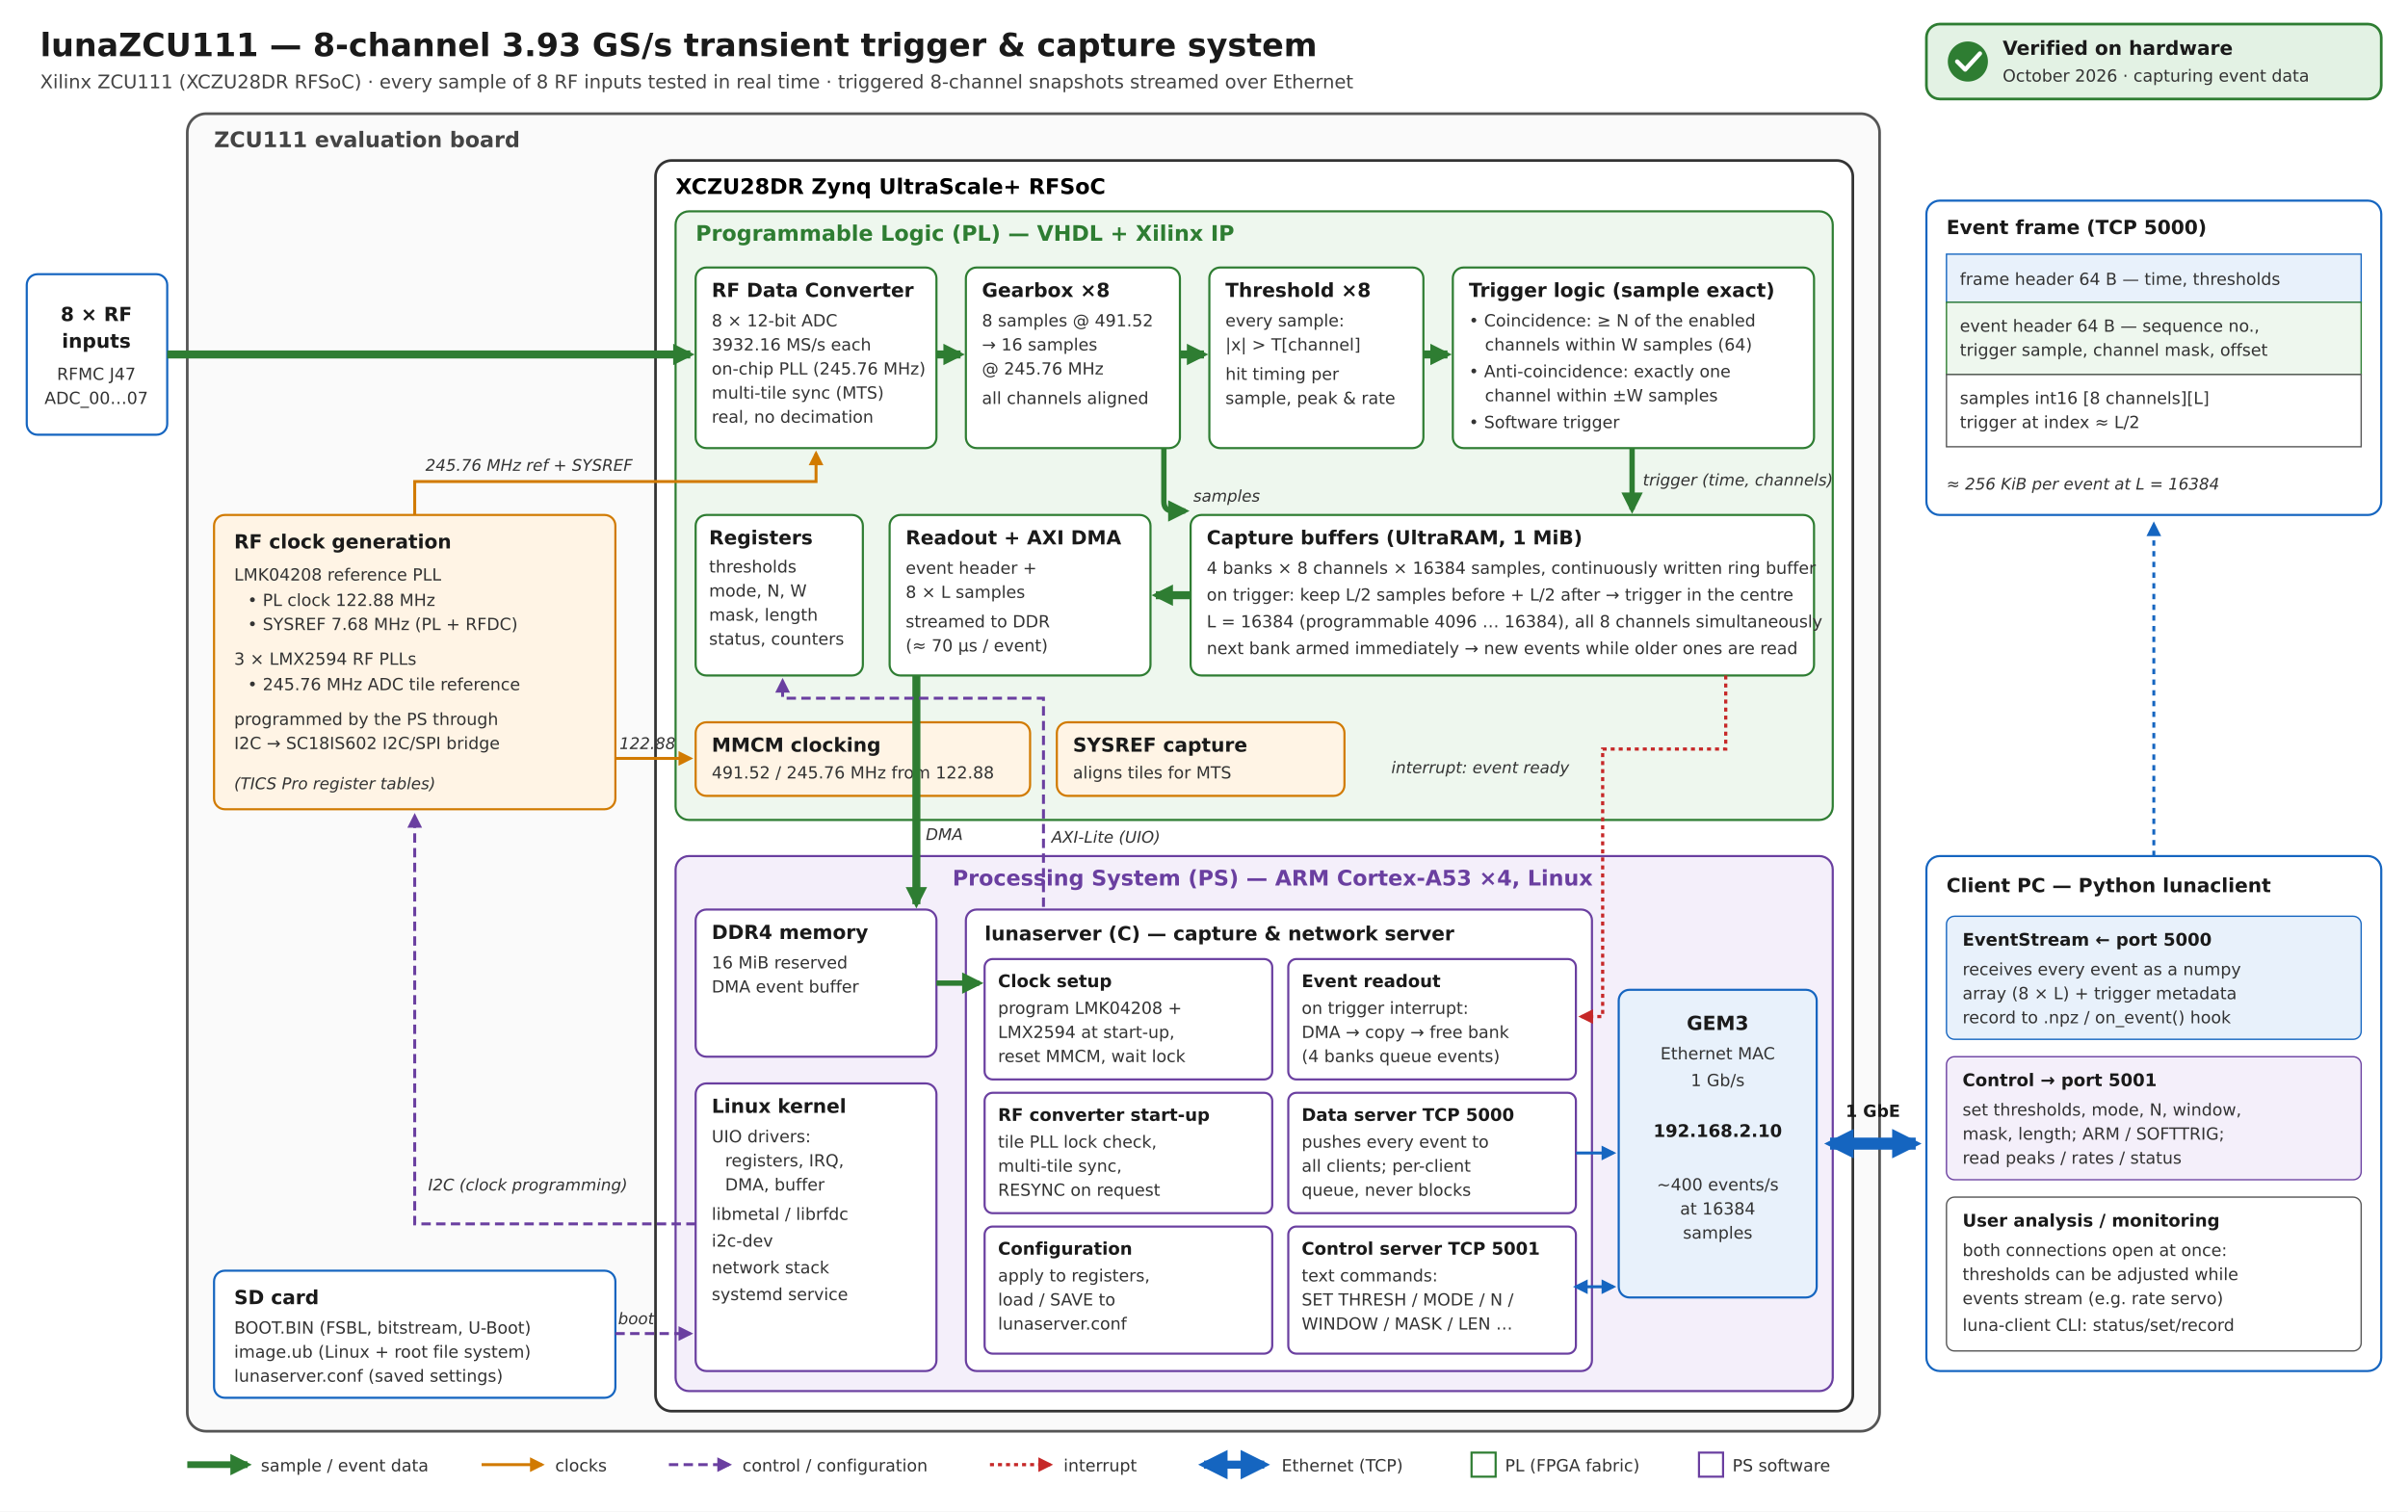
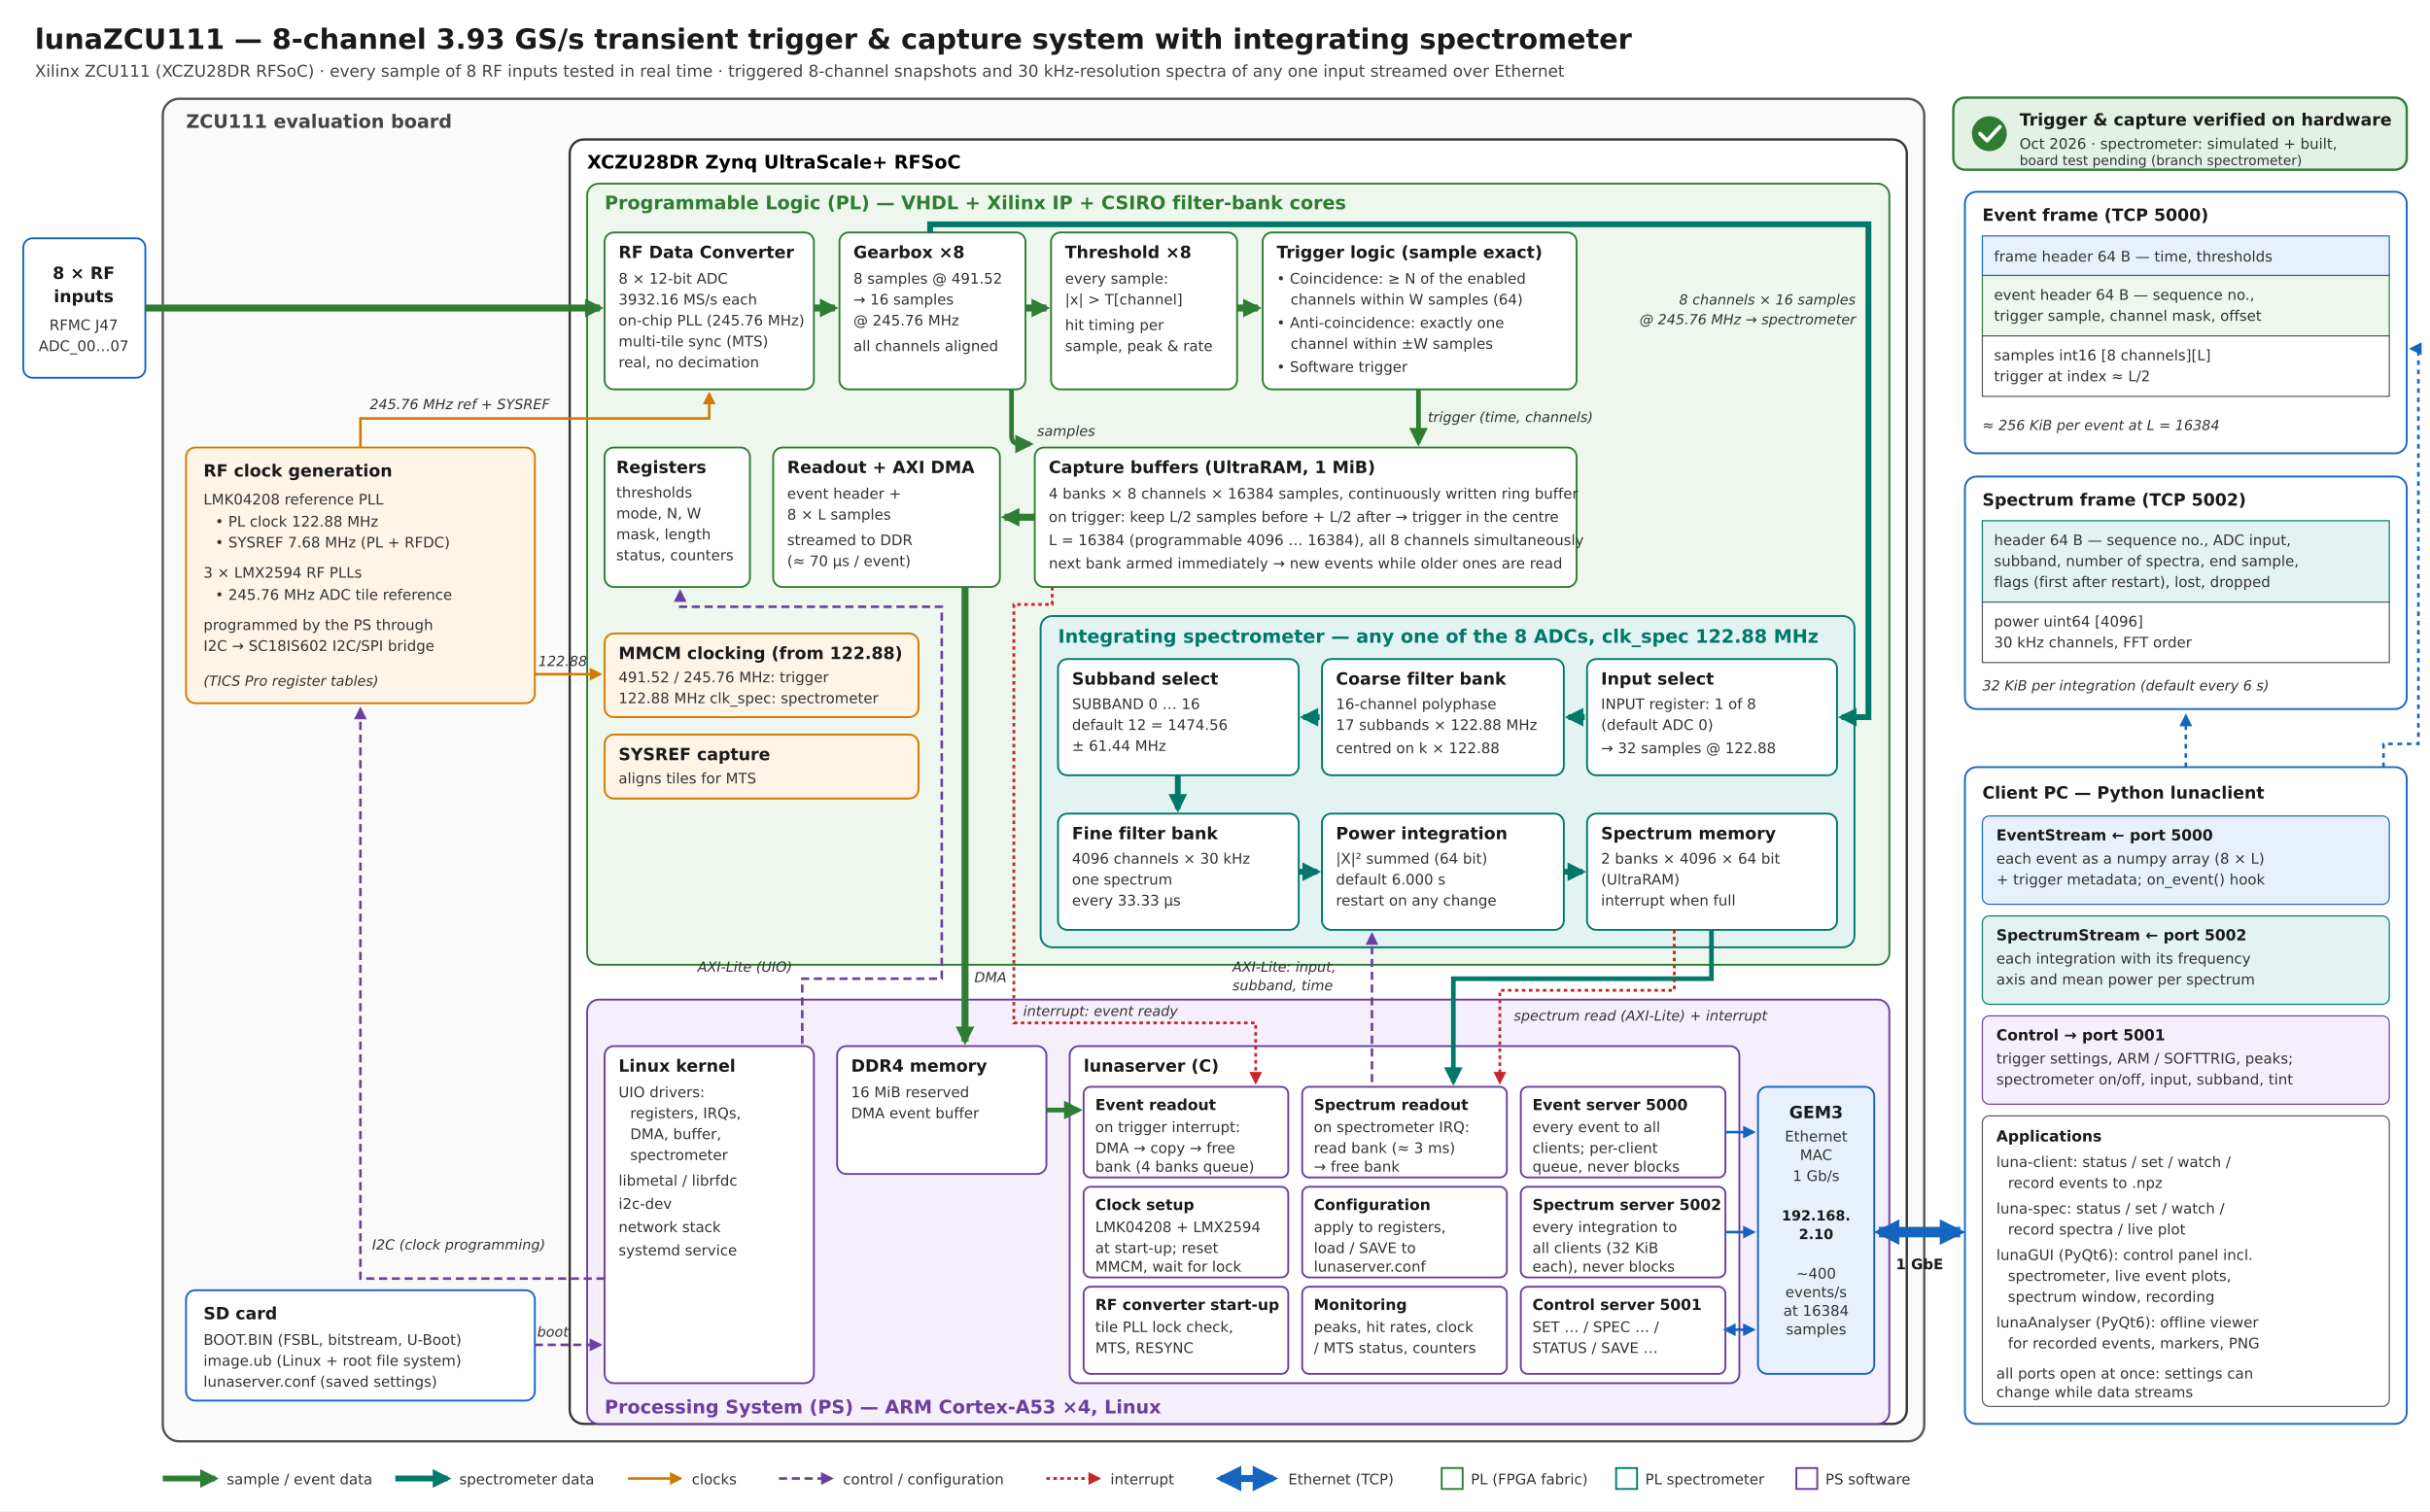
- <svg xmlns="http://www.w3.org/2000/svg" width="1800" height="1130" viewBox="0 0 1800 1130" font-family="DejaVu Sans, Arial, Helvetica, sans-serif" font-size="13">
+ <svg xmlns="http://www.w3.org/2000/svg" width="2090" height="1300" viewBox="0 0 2090 1300" font-family="DejaVu Sans, Arial, Helvetica, sans-serif" font-size="13">
  <defs>
    <marker id="ag" viewBox="0 0 10 10" refX="8" refY="5" markerUnits="userSpaceOnUse" markerWidth="16" markerHeight="16" orient="auto-start-reverse">
      <path d="M0,0 L10,5 L0,10 z" fill="#2e7d32" />
+     </marker>
+     <marker id="at" viewBox="0 0 10 10" refX="8" refY="5" markerUnits="userSpaceOnUse" markerWidth="16" markerHeight="16" orient="auto-start-reverse">
+       <path d="M0,0 L10,5 L0,10 z" fill="#00796b" />
    </marker>
    <marker id="ao" viewBox="0 0 10 10" refX="8" refY="5" markerUnits="userSpaceOnUse" markerWidth="11" markerHeight="11" orient="auto-start-reverse">
      <path d="M0,0 L10,5 L0,10 z" fill="#d17a00" />
    </marker>
    <marker id="ap" viewBox="0 0 10 10" refX="8" refY="5" markerUnits="userSpaceOnUse" markerWidth="11" markerHeight="11" orient="auto-start-reverse">
      <path d="M0,0 L10,5 L0,10 z" fill="#6a3fa0" />
    </marker>
    <marker id="ar" viewBox="0 0 10 10" refX="8" refY="5" markerUnits="userSpaceOnUse" markerWidth="11" markerHeight="11" orient="auto-start-reverse">
      <path d="M0,0 L10,5 L0,10 z" fill="#c62828" />
    </marker>
    <marker id="ab" viewBox="0 0 10 10" refX="8" refY="5" markerUnits="userSpaceOnUse" markerWidth="22" markerHeight="22" orient="auto-start-reverse">
      <path d="M0,0 L10,5 L0,10 z" fill="#1565c0" />
    </marker>
    <marker id="abs" viewBox="0 0 10 10" refX="8" refY="5" markerUnits="userSpaceOnUse" markerWidth="11" markerHeight="11" orient="auto-start-reverse">
      <path d="M0,0 L10,5 L0,10 z" fill="#1565c0" />
    </marker>
    <style>
      .title{font-size:24px;font-weight:bold;fill:#1a1a1a}
      .sub{font-size:14px;fill:#444}
      .reg{font-size:16px;font-weight:bold}
      .bt{font-size:14.5px;font-weight:bold;fill:#1a1a1a}
      .tx{font-size:12.5px;fill:#333}
      .lbl{font-size:12px;fill:#333;font-style:italic}
      .board{fill:#fafafa;stroke:#555;stroke-width:2}
      .soc{fill:#ffffff;stroke:#333;stroke-width:2}
      .plr{fill:#eef7ee;stroke:#2e7d32;stroke-width:1.6}
      .psr{fill:#f4effa;stroke:#6a3fa0;stroke-width:1.6}
+       .spr{fill:#e3f3f1;stroke:#00796b;stroke-width:1.6}
      .pl{fill:#ffffff;stroke:#2e7d32;stroke-width:1.6}
+       .sp{fill:#ffffff;stroke:#00796b;stroke-width:1.6}
      .ps{fill:#ffffff;stroke:#6a3fa0;stroke-width:1.6}
      .ck{fill:#fff4e5;stroke:#d17a00;stroke-width:1.6}
      .net{fill:#e8f1fb;stroke:#1565c0;stroke-width:1.6}
      .ext{fill:#ffffff;stroke:#1565c0;stroke-width:1.6}
      .data{stroke:#2e7d32;stroke-width:6;fill:none;marker-end:url(#ag)}
+       .sdat{stroke:#00796b;stroke-width:5;fill:none;marker-end:url(#at)}
      .clk{stroke:#d17a00;stroke-width:2.2;fill:none;marker-end:url(#ao)}
      .ctl{stroke:#6a3fa0;stroke-width:2.2;fill:none;stroke-dasharray:7 4;marker-end:url(#ap)}
      .irq{stroke:#c62828;stroke-width:2.4;fill:none;stroke-dasharray:3 3;marker-end:url(#ar)}
      .eth{stroke:#1565c0;stroke-width:9;fill:none;marker-end:url(#ab);marker-start:url(#ab)}
    </style>
  </defs>
-   <rect x="0" y="0" width="1800" height="1130" fill="#ffffff" />
-   <text x="30" y="42" class="title">lunaZCU111 — 8-channel 3.93 GS/s transient trigger &amp; capture system</text>
-   <text x="30" y="66" class="sub">Xilinx ZCU111 (XCZU28DR RFSoC) · every sample of 8 RF inputs tested in real time · triggered 8-channel snapshots streamed over Ethernet</text>
-   <rect x="1440" y="18" width="340" height="56" rx="10" fill="#e3f2e4" stroke="#2e7d32" stroke-width="2" />
-   <circle cx="1471" cy="46" r="15" fill="#2e7d32" />
-   <path d="M1463,46 L1469,52 L1480,40" fill="none" stroke="#ffffff" stroke-width="3.2" stroke-linecap="round" stroke-linejoin="round" />
-   <text x="1497" y="41" class="bt" fill="#1b5e20">Verified on hardware</text>
-   <text x="1497" y="61" class="tx">October 2026 · capturing event data</text>
+   <rect x="0" y="0" width="2090" height="1300" fill="#ffffff" />
+   <text x="30" y="42" class="title">lunaZCU111 — 8-channel 3.93 GS/s transient trigger &amp; capture system with integrating spectrometer</text>
+   <text x="30" y="66" class="sub">Xilinx ZCU111 (XCZU28DR RFSoC) · every sample of 8 RF inputs tested in real time · triggered 8-channel snapshots and 30 kHz-resolution spectra of any one input streamed over Ethernet</text>
+   <rect x="1680" y="84" width="390" height="62" rx="10" fill="#e3f2e4" stroke="#2e7d32" stroke-width="2" />
+   <circle cx="1711" cy="115" r="15" fill="#2e7d32" />
+   <path d="M1703,115 L1709,121 L1720,109" fill="none" stroke="#ffffff" stroke-width="3.2" stroke-linecap="round" stroke-linejoin="round" />
+   <text x="1737" y="108" class="bt" fill="#1b5e20">Trigger &amp; capture verified on hardware</text>
+   <text x="1737" y="128" class="tx">Oct 2026 · spectrometer: simulated + built,</text>
+   <text x="1737" y="142" class="tx" style="font-size:11.5px">board test pending (branch spectrometer)</text>
  <rect x="20" y="205" width="105" height="120" rx="8" class="ext" />
  <text x="72" y="240" class="bt" text-anchor="middle">8 × RF</text>
  <text x="72" y="260" class="bt" text-anchor="middle">inputs</text>
  <text x="72" y="284" class="tx" text-anchor="middle">RFMC J47</text>
  <text x="72" y="302" class="tx" text-anchor="middle">ADC_00…07</text>
-   <rect x="140" y="85" width="1265" height="985" rx="14" class="board" />
+   <rect x="140" y="85" width="1515" height="1155" rx="14" class="board" />
  <text x="160" y="110" class="reg" fill="#444">ZCU111 evaluation board</text>
  <rect x="160" y="385" width="300" height="220" rx="8" class="ck" />
  <text x="175" y="410" class="bt">RF clock generation</text>
  <text x="175" y="434" class="tx">LMK04208 reference PLL</text>
  <text x="185" y="453" class="tx">• PL clock 122.88 MHz</text>
  <text x="185" y="471" class="tx">• SYSREF 7.68 MHz (PL + RFDC)</text>
  <text x="175" y="497" class="tx">3 × LMX2594 RF PLLs</text>
  <text x="185" y="516" class="tx">• 245.76 MHz ADC tile reference</text>
  <text x="175" y="542" class="tx">programmed by the PS through</text>
  <text x="175" y="560" class="tx">I2C → SC18IS602 I2C/SPI bridge</text>
  <text x="175" y="590" class="lbl">(TICS Pro register tables)</text>
-   <rect x="160" y="950" width="300" height="95" rx="8" class="ext" />
-   <text x="175" y="975" class="bt">SD card</text>
-   <text x="175" y="997" class="tx">BOOT.BIN (FSBL, bitstream, U-Boot)</text>
-   <text x="175" y="1015" class="tx">image.ub (Linux + root file system)</text>
-   <text x="175" y="1033" class="tx">lunaserver.conf (saved settings)</text>
-   <rect x="490" y="120" width="895" height="935" rx="12" class="soc" />
+   <rect x="160" y="1110" width="300" height="95" rx="8" class="ext" />
+   <text x="175" y="1135" class="bt">SD card</text>
+   <text x="175" y="1157" class="tx">BOOT.BIN (FSBL, bitstream, U-Boot)</text>
+   <text x="175" y="1175" class="tx">image.ub (Linux + root file system)</text>
+   <text x="175" y="1193" class="tx">lunaserver.conf (saved settings)</text>
+   <rect x="490" y="120" width="1150" height="1105" rx="12" class="soc" />
  <text x="505" y="145" class="reg">XCZU28DR Zynq UltraScale+ RFSoC</text>
-   <rect x="505" y="158" width="865" height="455" rx="10" class="plr" />
-   <text x="520" y="180" class="reg" fill="#2e7d32">Programmable Logic (PL) — VHDL + Xilinx IP</text>
+   <rect x="505" y="158" width="1120" height="672" rx="10" class="plr" />
+   <text x="520" y="180" class="reg" fill="#2e7d32">Programmable Logic (PL) — VHDL + Xilinx IP + CSIRO filter-bank cores</text>
  <rect x="520" y="200" width="180" height="135" rx="8" class="pl" />
  <text x="532" y="222" class="bt">RF Data Converter</text>
  <text x="532" y="244" class="tx">8 × 12-bit ADC</text>
  <text x="532" y="262" class="tx">3932.16 MS/s each</text>
  <text x="532" y="280" class="tx">on-chip PLL (245.76 MHz)</text>
  <text x="532" y="298" class="tx">multi-tile sync (MTS)</text>
  <text x="532" y="316" class="tx">real, no decimation</text>
  <rect x="722" y="200" width="160" height="135" rx="8" class="pl" />
  <text x="734" y="222" class="bt">Gearbox ×8</text>
  <text x="734" y="244" class="tx">8 samples @ 491.52</text>
  <text x="734" y="262" class="tx">→ 16 samples</text>
  <text x="734" y="280" class="tx">@ 245.76 MHz</text>
  <text x="734" y="302" class="tx">all channels aligned</text>
  <rect x="904" y="200" width="160" height="135" rx="8" class="pl" />
  <text x="916" y="222" class="bt">Threshold ×8</text>
  <text x="916" y="244" class="tx">every sample:</text>
  <text x="916" y="262" class="tx">|x| &gt; T[channel]</text>
  <text x="916" y="284" class="tx">hit timing per</text>
  <text x="916" y="302" class="tx">sample, peak &amp; rate</text>
  <rect x="1086" y="200" width="270" height="135" rx="8" class="pl" />
  <text x="1098" y="222" class="bt">Trigger logic (sample exact)</text>
  <text x="1098" y="244" class="tx">• Coincidence: ≥ N of the enabled</text>
  <text x="1110" y="262" class="tx">channels within W samples (64)</text>
  <text x="1098" y="282" class="tx">• Anti-coincidence: exactly one</text>
  <text x="1110" y="300" class="tx">channel within ±W samples</text>
  <text x="1098" y="320" class="tx">• Software trigger</text>
  <rect x="520" y="385" width="125" height="120" rx="8" class="pl" />
  <text x="530" y="407" class="bt">Registers</text>
  <text x="530" y="428" class="tx">thresholds</text>
  <text x="530" y="446" class="tx">mode, N, W</text>
  <text x="530" y="464" class="tx">mask, length</text>
  <text x="530" y="482" class="tx">status, counters</text>
  <rect x="665" y="385" width="195" height="120" rx="8" class="pl" />
  <text x="677" y="407" class="bt">Readout + AXI DMA</text>
  <text x="677" y="429" class="tx">event header +</text>
  <text x="677" y="447" class="tx">8 × L samples</text>
  <text x="677" y="469" class="tx">streamed to DDR</text>
  <text x="677" y="487" class="tx">(≈ 70 µs / event)</text>
  <rect x="890" y="385" width="466" height="120" rx="8" class="pl" />
  <text x="902" y="407" class="bt">Capture buffers (UltraRAM, 1 MiB)</text>
  <text x="902" y="429" class="tx">4 banks × 8 channels × 16384 samples, continuously written ring buffer</text>
  <text x="902" y="449" class="tx">on trigger: keep L/2 samples before + L/2 after → trigger in the centre</text>
  <text x="902" y="469" class="tx">L = 16384 (programmable 4096 … 16384), all 8 channels simultaneously</text>
  <text x="902" y="489" class="tx">next bank armed immediately → new events while older ones are read</text>
-   <rect x="520" y="540" width="250" height="55" rx="8" class="ck" />
-   <text x="532" y="562" class="bt">MMCM clocking</text>
-   <text x="532" y="582" class="tx">491.52 / 245.76 MHz from 122.88</text>
-   <rect x="790" y="540" width="215" height="55" rx="8" class="ck" />
-   <text x="802" y="562" class="bt">SYSREF capture</text>
-   <text x="802" y="582" class="tx">aligns tiles for MTS</text>
-   <rect x="505" y="640" width="865" height="400" rx="10" class="psr" />
-   <text x="712" y="662" class="reg" fill="#6a3fa0">Processing System (PS) — ARM Cortex-A53 ×4, Linux</text>
-   <rect x="520" y="680" width="180" height="110" rx="8" class="ps" />
-   <text x="532" y="702" class="bt">DDR4 memory</text>
-   <text x="532" y="724" class="tx">16 MiB reserved</text>
-   <text x="532" y="742" class="tx">DMA event buffer</text>
-   <rect x="520" y="810" width="180" height="215" rx="8" class="ps" />
-   <text x="532" y="832" class="bt">Linux kernel</text>
-   <text x="532" y="854" class="tx">UIO drivers:</text>
-   <text x="542" y="872" class="tx">registers, IRQ,</text>
-   <text x="542" y="890" class="tx">DMA, buffer</text>
-   <text x="532" y="912" class="tx">libmetal / librfdc</text>
-   <text x="532" y="932" class="tx">i2c-dev</text>
-   <text x="532" y="952" class="tx">network stack</text>
-   <text x="532" y="972" class="tx">systemd service</text>
-   <rect x="722" y="680" width="468" height="345" rx="8" class="ps" />
-   <text x="736" y="703" class="bt">lunaserver (C) — capture &amp; network server</text>
-   <rect x="736" y="717" width="215" height="90" rx="6" class="ps" />
-   <text x="746" y="738" class="bt" style="font-size:13px">Clock setup</text>
-   <text x="746" y="758" class="tx">program LMK04208 +</text>
-   <text x="746" y="776" class="tx">LMX2594 at start-up,</text>
-   <text x="746" y="794" class="tx">reset MMCM, wait lock</text>
-   <rect x="736" y="817" width="215" height="90" rx="6" class="ps" />
-   <text x="746" y="838" class="bt" style="font-size:13px">RF converter start-up</text>
-   <text x="746" y="858" class="tx">tile PLL lock check,</text>
-   <text x="746" y="876" class="tx">multi-tile sync,</text>
-   <text x="746" y="894" class="tx">RESYNC on request</text>
-   <rect x="736" y="917" width="215" height="95" rx="6" class="ps" />
-   <text x="746" y="938" class="bt" style="font-size:13px">Configuration</text>
-   <text x="746" y="958" class="tx">apply to registers,</text>
-   <text x="746" y="976" class="tx">load / SAVE to</text>
-   <text x="746" y="994" class="tx">lunaserver.conf</text>
-   <rect x="963" y="717" width="215" height="90" rx="6" class="ps" />
-   <text x="973" y="738" class="bt" style="font-size:13px">Event readout</text>
-   <text x="973" y="758" class="tx">on trigger interrupt:</text>
-   <text x="973" y="776" class="tx">DMA → copy → free bank</text>
-   <text x="973" y="794" class="tx">(4 banks queue events)</text>
-   <rect x="963" y="817" width="215" height="90" rx="6" class="ps" />
-   <text x="973" y="838" class="bt" style="font-size:13px">Data server  TCP 5000</text>
-   <text x="973" y="858" class="tx">pushes every event to</text>
-   <text x="973" y="876" class="tx">all clients; per-client</text>
-   <text x="973" y="894" class="tx">queue, never blocks</text>
-   <rect x="963" y="917" width="215" height="95" rx="6" class="ps" />
-   <text x="973" y="938" class="bt" style="font-size:13px">Control server TCP 5001</text>
-   <text x="973" y="958" class="tx">text commands:</text>
-   <text x="973" y="976" class="tx">SET THRESH / MODE / N /</text>
-   <text x="973" y="994" class="tx">WINDOW / MASK / LEN …</text>
-   <rect x="1210" y="740" width="148" height="230" rx="8" class="net" />
-   <text x="1284" y="770" class="bt" text-anchor="middle">GEM3</text>
-   <text x="1284" y="792" class="tx" text-anchor="middle">Ethernet MAC</text>
-   <text x="1284" y="812" class="tx" text-anchor="middle">1 Gb/s</text>
-   <text x="1284" y="850" class="bt" text-anchor="middle" style="font-size:13px">192.168.2.10</text>
-   <text x="1284" y="890" class="tx" text-anchor="middle">~400 events/s</text>
-   <text x="1284" y="908" class="tx" text-anchor="middle">at 16384</text>
-   <text x="1284" y="926" class="tx" text-anchor="middle">samples</text>
-   <rect x="1440" y="150" width="340" height="235" rx="10" class="ext" />
-   <text x="1455" y="175" class="bt">Event frame (TCP 5000)</text>
-   <rect x="1455" y="190" width="310" height="36" fill="#e8f1fb" stroke="#1565c0" />
-   <text x="1465" y="213" class="tx">frame header 64 B — time, thresholds</text>
-   <rect x="1455" y="226" width="310" height="54" fill="#eef7ee" stroke="#2e7d32" />
-   <text x="1465" y="248" class="tx">event header 64 B — sequence no.,</text>
-   <text x="1465" y="266" class="tx">trigger sample, channel mask, offset</text>
-   <rect x="1455" y="280" width="310" height="54" fill="#ffffff" stroke="#555" />
-   <text x="1465" y="302" class="tx">samples int16 [8 channels][L]</text>
-   <text x="1465" y="320" class="tx">trigger at index ≈ L/2</text>
-   <text x="1455" y="366" class="lbl">≈ 256 KiB per event at L = 16384</text>
-   <rect x="1440" y="640" width="340" height="385" rx="10" class="ext" />
-   <text x="1455" y="667" class="bt">Client PC — Python lunaclient</text>
-   <rect x="1455" y="685" width="310" height="92" rx="6" fill="#e8f1fb" stroke="#1565c0" />
-   <text x="1467" y="707" class="bt" style="font-size:13px">EventStream  ← port 5000</text>
-   <text x="1467" y="729" class="tx">receives every event as a numpy</text>
-   <text x="1467" y="747" class="tx">array (8 × L) + trigger metadata</text>
-   <text x="1467" y="765" class="tx">record to .npz / on_event() hook</text>
-   <rect x="1455" y="790" width="310" height="92" rx="6" fill="#f4effa" stroke="#6a3fa0" />
-   <text x="1467" y="812" class="bt" style="font-size:13px">Control  → port 5001</text>
-   <text x="1467" y="834" class="tx">set thresholds, mode, N, window,</text>
-   <text x="1467" y="852" class="tx">mask, length; ARM / SOFTTRIG;</text>
-   <text x="1467" y="870" class="tx">read peaks / rates / status</text>
-   <rect x="1455" y="895" width="310" height="115" rx="6" fill="#ffffff" stroke="#555" />
-   <text x="1467" y="917" class="bt" style="font-size:13px">User analysis / monitoring</text>
-   <text x="1467" y="939" class="tx">both connections open at once:</text>
-   <text x="1467" y="957" class="tx">thresholds can be adjusted while</text>
-   <text x="1467" y="975" class="tx">events stream (e.g. rate servo)</text>
-   <text x="1467" y="995" class="tx">luna-client CLI: status/set/record</text>
+   <rect x="520" y="545" width="270" height="72" rx="8" class="ck" />
+   <text x="532" y="567" class="bt">MMCM clocking (from 122.88)</text>
+   <text x="532" y="587" class="tx">491.52 / 245.76 MHz: trigger</text>
+   <text x="532" y="605" class="tx">122.88 MHz clk_spec: spectrometer</text>
+   <rect x="520" y="632" width="270" height="55" rx="8" class="ck" />
+   <text x="532" y="654" class="bt">SYSREF capture</text>
+   <text x="532" y="674" class="tx">aligns tiles for MTS</text>
+   <rect x="895" y="530" width="700" height="285" rx="10" class="spr" />
+   <text x="910" y="553" class="reg" fill="#00796b">Integrating spectrometer — any one of the 8 ADCs, clk_spec 122.88 MHz</text>
+   <rect x="1365" y="567" width="215" height="100" rx="8" class="sp" />
+   <text x="1377" y="589" class="bt">Input select</text>
+   <text x="1377" y="610" class="tx">INPUT register: 1 of 8</text>
+   <text x="1377" y="628" class="tx">(default ADC 0)</text>
+   <text x="1377" y="648" class="tx">→ 32 samples @ 122.88</text>
+   <rect x="1137" y="567" width="208" height="100" rx="8" class="sp" />
+   <text x="1149" y="589" class="bt">Coarse filter bank</text>
+   <text x="1149" y="610" class="tx">16-channel polyphase</text>
+   <text x="1149" y="628" class="tx">17 subbands × 122.88 MHz</text>
+   <text x="1149" y="648" class="tx">centred on k × 122.88</text>
+   <rect x="910" y="567" width="207" height="100" rx="8" class="sp" />
+   <text x="922" y="589" class="bt">Subband select</text>
+   <text x="922" y="610" class="tx">SUBBAND 0 … 16</text>
+   <text x="922" y="628" class="tx">default 12 = 1474.56</text>
+   <text x="922" y="646" class="tx">± 61.44 MHz</text>
+   <rect x="910" y="700" width="207" height="100" rx="8" class="sp" />
+   <text x="922" y="722" class="bt">Fine filter bank</text>
+   <text x="922" y="743" class="tx">4096 channels × 30 kHz</text>
+   <text x="922" y="761" class="tx">one spectrum</text>
+   <text x="922" y="779" class="tx">every 33.33 µs</text>
+   <rect x="1137" y="700" width="208" height="100" rx="8" class="sp" />
+   <text x="1149" y="722" class="bt">Power integration</text>
+   <text x="1149" y="743" class="tx">|X|² summed (64 bit)</text>
+   <text x="1149" y="761" class="tx">default 6.000 s</text>
+   <text x="1149" y="779" class="tx">restart on any change</text>
+   <rect x="1365" y="700" width="215" height="100" rx="8" class="sp" />
+   <text x="1377" y="722" class="bt">Spectrum memory</text>
+   <text x="1377" y="743" class="tx">2 banks × 4096 × 64 bit</text>
+   <text x="1377" y="761" class="tx">(UltraRAM)</text>
+   <text x="1377" y="779" class="tx">interrupt when full</text>
+   <path d="M1363,617 L1349,617" class="sdat" />
+   <path d="M1135,617 L1121,617" class="sdat" />
+   <path d="M1013,667 L1013,696" class="sdat" />
+   <path d="M1117,750 L1133,750" class="sdat" />
+   <path d="M1345,750 L1361,750" class="sdat" />
+   <rect x="505" y="860" width="1120" height="365" rx="10" class="psr" />
+   <text x="520" y="1216" class="reg" fill="#6a3fa0">Processing System (PS) — ARM Cortex-A53 ×4, Linux</text>
+   <rect x="520" y="900" width="180" height="290" rx="8" class="ps" />
+   <text x="532" y="922" class="bt">Linux kernel</text>
+   <text x="532" y="944" class="tx">UIO drivers:</text>
+   <text x="542" y="962" class="tx">registers, IRQs,</text>
+   <text x="542" y="980" class="tx">DMA, buffer,</text>
+   <text x="542" y="998" class="tx">spectrometer</text>
+   <text x="532" y="1020" class="tx">libmetal / librfdc</text>
+   <text x="532" y="1040" class="tx">i2c-dev</text>
+   <text x="532" y="1060" class="tx">network stack</text>
+   <text x="532" y="1080" class="tx">systemd service</text>
+   <rect x="720" y="900" width="180" height="110" rx="8" class="ps" />
+   <text x="732" y="922" class="bt">DDR4 memory</text>
+   <text x="732" y="944" class="tx">16 MiB reserved</text>
+   <text x="732" y="962" class="tx">DMA event buffer</text>
+   <rect x="920" y="900" width="576" height="290" rx="8" class="ps" />
+   <text x="932" y="922" class="bt">lunaserver (C)</text>
+   <rect x="932" y="935" width="176" height="78" rx="6" class="ps" />
+   <text x="942" y="955" class="bt" style="font-size:13px">Event readout</text>
+   <text x="942" y="974" class="tx">on trigger interrupt:</text>
+   <text x="942" y="992" class="tx">DMA → copy → free</text>
+   <text x="942" y="1008" class="tx">bank (4 banks queue)</text>
+   <rect x="932" y="1021" width="176" height="78" rx="6" class="ps" />
+   <text x="942" y="1041" class="bt" style="font-size:13px">Clock setup</text>
+   <text x="942" y="1060" class="tx">LMK04208 + LMX2594</text>
+   <text x="942" y="1078" class="tx">at start-up; reset</text>
+   <text x="942" y="1094" class="tx">MMCM, wait for lock</text>
+   <rect x="932" y="1107" width="176" height="75" rx="6" class="ps" />
+   <text x="942" y="1127" class="bt" style="font-size:13px">RF converter start-up</text>
+   <text x="942" y="1146" class="tx">tile PLL lock check,</text>
+   <text x="942" y="1164" class="tx">MTS, RESYNC</text>
+   <rect x="1120" y="935" width="176" height="78" rx="6" class="ps" />
+   <text x="1130" y="955" class="bt" style="font-size:13px">Spectrum readout</text>
+   <text x="1130" y="974" class="tx">on spectrometer IRQ:</text>
+   <text x="1130" y="992" class="tx">read bank (≈ 3 ms)</text>
+   <text x="1130" y="1008" class="tx">→ free bank</text>
+   <rect x="1120" y="1021" width="176" height="78" rx="6" class="ps" />
+   <text x="1130" y="1041" class="bt" style="font-size:13px">Configuration</text>
+   <text x="1130" y="1060" class="tx">apply to registers,</text>
+   <text x="1130" y="1078" class="tx">load / SAVE to</text>
+   <text x="1130" y="1094" class="tx">lunaserver.conf</text>
+   <rect x="1120" y="1107" width="176" height="75" rx="6" class="ps" />
+   <text x="1130" y="1127" class="bt" style="font-size:13px">Monitoring</text>
+   <text x="1130" y="1146" class="tx">peaks, hit rates, clock</text>
+   <text x="1130" y="1164" class="tx">/ MTS status, counters</text>
+   <rect x="1308" y="935" width="176" height="78" rx="6" class="ps" />
+   <text x="1318" y="955" class="bt" style="font-size:13px">Event server 5000</text>
+   <text x="1318" y="974" class="tx">every event to all</text>
+   <text x="1318" y="992" class="tx">clients; per-client</text>
+   <text x="1318" y="1008" class="tx">queue, never blocks</text>
+   <rect x="1308" y="1021" width="176" height="78" rx="6" class="ps" />
+   <text x="1318" y="1041" class="bt" style="font-size:13px">Spectrum server 5002</text>
+   <text x="1318" y="1060" class="tx">every integration to</text>
+   <text x="1318" y="1078" class="tx">all clients (32 KiB</text>
+   <text x="1318" y="1094" class="tx">each), never blocks</text>
+   <rect x="1308" y="1107" width="176" height="75" rx="6" class="ps" />
+   <text x="1318" y="1127" class="bt" style="font-size:13px">Control server 5001</text>
+   <text x="1318" y="1146" class="tx">SET … / SPEC … /</text>
+   <text x="1318" y="1164" class="tx">STATUS / SAVE …</text>
+   <rect x="1512" y="935" width="100" height="247" rx="8" class="net" />
+   <text x="1562" y="962" class="bt" text-anchor="middle">GEM3</text>
+   <text x="1562" y="982" class="tx" text-anchor="middle">Ethernet</text>
+   <text x="1562" y="998" class="tx" text-anchor="middle">MAC</text>
+   <text x="1562" y="1016" class="tx" text-anchor="middle">1 Gb/s</text>
+   <text x="1562" y="1050" class="bt" text-anchor="middle" style="font-size:12px">192.168.</text>
+   <text x="1562" y="1066" class="bt" text-anchor="middle" style="font-size:12px">2.10</text>
+   <text x="1562" y="1100" class="tx" text-anchor="middle">~400</text>
+   <text x="1562" y="1116" class="tx" text-anchor="middle">events/s</text>
+   <text x="1562" y="1132" class="tx" text-anchor="middle">at 16384</text>
+   <text x="1562" y="1148" class="tx" text-anchor="middle">samples</text>
+   <rect x="1690" y="165" width="380" height="225" rx="10" class="ext" />
+   <text x="1705" y="190" class="bt">Event frame (TCP 5000)</text>
+   <rect x="1705" y="203" width="350" height="34" fill="#e8f1fb" stroke="#1565c0" />
+   <text x="1715" y="225" class="tx">frame header 64 B — time, thresholds</text>
+   <rect x="1705" y="237" width="350" height="52" fill="#eef7ee" stroke="#2e7d32" />
+   <text x="1715" y="258" class="tx">event header 64 B — sequence no.,</text>
+   <text x="1715" y="276" class="tx">trigger sample, channel mask, offset</text>
+   <rect x="1705" y="289" width="350" height="52" fill="#ffffff" stroke="#555" />
+   <text x="1715" y="310" class="tx">samples int16 [8 channels][L]</text>
+   <text x="1715" y="328" class="tx">trigger at index ≈ L/2</text>
+   <text x="1705" y="370" class="lbl">≈ 256 KiB per event at L = 16384</text>
+   <rect x="1690" y="410" width="380" height="200" rx="10" class="ext" />
+   <text x="1705" y="435" class="bt">Spectrum frame (TCP 5002)</text>
+   <rect x="1705" y="448" width="350" height="70" fill="#e3f3f1" stroke="#00796b" />
+   <text x="1715" y="469" class="tx">header 64 B — sequence no., ADC input,</text>
+   <text x="1715" y="487" class="tx">subband, number of spectra, end sample,</text>
+   <text x="1715" y="505" class="tx">flags (first after restart), lost, dropped</text>
+   <rect x="1705" y="518" width="350" height="52" fill="#ffffff" stroke="#555" />
+   <text x="1715" y="539" class="tx">power uint64 [4096]</text>
+   <text x="1715" y="557" class="tx">30 kHz channels, FFT order</text>
+   <text x="1705" y="594" class="lbl">32 KiB per integration (default every 6 s)</text>
+   <rect x="1690" y="660" width="380" height="565" rx="10" class="ext" />
+   <text x="1705" y="687" class="bt">Client PC — Python lunaclient</text>
+   <rect x="1705" y="702" width="350" height="76" rx="6" fill="#e8f1fb" stroke="#1565c0" />
+   <text x="1717" y="723" class="bt" style="font-size:13px">EventStream  ← port 5000</text>
+   <text x="1717" y="743" class="tx">each event as a numpy array (8 × L)</text>
+   <text x="1717" y="761" class="tx">+ trigger metadata; on_event() hook</text>
+   <rect x="1705" y="788" width="350" height="76" rx="6" fill="#e3f3f1" stroke="#00796b" />
+   <text x="1717" y="809" class="bt" style="font-size:13px">SpectrumStream  ← port 5002</text>
+   <text x="1717" y="829" class="tx">each integration with its frequency</text>
+   <text x="1717" y="847" class="tx">axis and mean power per spectrum</text>
+   <rect x="1705" y="874" width="350" height="76" rx="6" fill="#f4effa" stroke="#6a3fa0" />
+   <text x="1717" y="895" class="bt" style="font-size:13px">Control  → port 5001</text>
+   <text x="1717" y="915" class="tx">trigger settings, ARM / SOFTTRIG, peaks;</text>
+   <text x="1717" y="933" class="tx">spectrometer on/off, input, subband, tint</text>
+   <rect x="1705" y="960" width="350" height="250" rx="6" fill="#ffffff" stroke="#555" />
+   <text x="1717" y="982" class="bt" style="font-size:13px">Applications</text>
+   <text x="1717" y="1004" class="tx">luna-client: status / set / watch /</text>
+   <text x="1727" y="1022" class="tx">record events to .npz</text>
+   <text x="1717" y="1044" class="tx">luna-spec: status / set / watch /</text>
+   <text x="1727" y="1062" class="tx">record spectra / live plot</text>
+   <text x="1717" y="1084" class="tx">lunaGUI (PyQt6): control panel incl.</text>
+   <text x="1727" y="1102" class="tx">spectrometer, live event plots,</text>
+   <text x="1727" y="1120" class="tx">spectrum window, recording</text>
+   <text x="1717" y="1142" class="tx">lunaAnalyser (PyQt6): offline viewer</text>
+   <text x="1727" y="1160" class="tx">for recorded events, markers, PNG</text>
+   <text x="1717" y="1186" class="tx">all ports open at once: settings can</text>
+   <text x="1717" y="1202" class="tx">change while data streams</text>
  <path d="M125,265 L516,265" class="data" />
  <path d="M700,265 L718,265" class="data" />
  <path d="M882,265 L900,265" class="data" />
  <path d="M1064,265 L1082,265" class="data" />
  <path d="M870,335 L870,375 Q870,382 877,382 L886,382" class="data" style="stroke-width:4" />
  <text x="892" y="375" class="lbl">samples</text>
  <path d="M1220,335 L1220,381" class="data" style="stroke-width:4" />
  <text x="1228" y="363" class="lbl">trigger (time, channels)</text>
  <path d="M890,445 L864,445" class="data" />
-   <path d="M685,505 L685,676" class="data" />
-   <text x="692" y="628" class="lbl">DMA</text>
+   <path d="M830,505 L830,896" class="data" />
+   <text x="838" y="845" class="lbl">DMA</text>
+   <path d="M900,955 L928,955" class="data" style="stroke-width:4" />
+   <path d="M800,200 L800,193 L1607,193 L1607,617 L1584,617" class="sdat" />
+   <text x="1596" y="262" class="lbl" text-anchor="end">8 channels × 16 samples</text>
+   <text x="1596" y="279" class="lbl" text-anchor="end">@ 245.76 MHz → spectrometer</text>
+   <path d="M1472,800 L1472,842 L1250,842 L1250,931" class="sdat" style="stroke-width:4" />
+   <path d="M1440,800 L1440,852 L1290,852 L1290,931" class="irq" />
+   <text x="1302" y="878" class="lbl">spectrum read (AXI-Lite) + interrupt</text>
  <path d="M310,385 L310,360 L610,360 L610,339" class="clk" />
  <text x="318" y="352" class="lbl">245.76 MHz ref + SYSREF</text>
-   <path d="M460,567 L516,567" class="clk" />
-   <text x="463" y="560" class="lbl">122.88</text>
-   <path d="M520,915 L310,915 L310,610" class="ctl" />
-   <text x="320" y="890" class="lbl">I2C (clock programming)</text>
-   <path d="M460,997 L516,997" class="ctl" />
-   <text x="462" y="990" class="lbl">boot</text>
-   <path d="M780,678 L780,522 L585,522 L585,509" class="ctl" />
-   <text x="786" y="630" class="lbl">AXI-Lite (UIO)</text>
-   <path d="M1290,505 L1290,560 L1198,560 L1198,760 L1182,760" class="irq" />
-   <text x="1040" y="578" class="lbl">interrupt: event ready</text>
-   <path d="M700,735 L732,735" class="data" style="stroke-width:4" />
-   <path d="M1178,862 L1206,862" class="ctl" style="stroke:#1565c0;marker-end:url(#abs);stroke-dasharray:none" />
-   <path d="M1206,962 L1178,962" class="ctl" style="stroke:#1565c0;marker-end:url(#abs);stroke-dasharray:none;marker-start:url(#abs)" />
-   <path d="M1368,855 L1432,855" class="eth" />
-   <text x="1400" y="835" class="bt" text-anchor="middle" style="font-size:12.5px">1 GbE</text>
-   <path d="M1610,640 L1610,392" class="ctl" style="stroke:#1565c0;stroke-dasharray:4 4;marker-end:url(#abs)" />
-   <g transform="translate(140,1095)">
+   <path d="M460,580 L516,580" class="clk" />
+   <text x="463" y="573" class="lbl">122.88</text>
+   <path d="M520,1100 L310,1100 L310,610" class="ctl" />
+   <text x="320" y="1075" class="lbl">I2C (clock programming)</text>
+   <path d="M460,1157 L516,1157" class="ctl" />
+   <text x="462" y="1150" class="lbl">boot</text>
+   <path d="M690,898 L690,842 L810,842 L810,522 L585,522 L585,509" class="ctl" />
+   <text x="600" y="836" class="lbl">AXI-Lite (UIO)</text>
+   <path d="M1180,931 L1180,804" class="ctl" />
+   <text x="1060" y="836" class="lbl">AXI-Lite: input,</text>
+   <text x="1060" y="852" class="lbl">subband, time</text>
+   <path d="M905,505 L905,520 L872,520 L872,880 L1080,880 L1080,931" class="irq" />
+   <text x="880" y="874" class="lbl" fill="#c62828">interrupt: event ready</text>
+   <path d="M1484,974 L1508,974" class="ctl" style="stroke:#1565c0;marker-end:url(#abs);stroke-dasharray:none" />
+   <path d="M1484,1060 L1508,1060" class="ctl" style="stroke:#1565c0;marker-end:url(#abs);stroke-dasharray:none" />
+   <path d="M1508,1144 L1484,1144" class="ctl" style="stroke:#1565c0;marker-end:url(#abs);stroke-dasharray:none;marker-start:url(#abs)" />
+   <path d="M1616,1060 L1686,1060" class="eth" />
+   <text x="1651" y="1092" class="bt" text-anchor="middle" style="font-size:12.5px">1 GbE</text>
+   <path d="M1880,660 L1880,616" class="ctl" style="stroke:#1565c0;stroke-dasharray:4 4;marker-end:url(#abs)" />
+   <path d="M2050,660 L2050,640 L2080,640 L2080,300 L2074,300" class="ctl" style="stroke:#1565c0;stroke-dasharray:4 4;marker-end:url(#abs)" />
+   <g transform="translate(140,1272)">
    <path d="M0,0 L45,0" class="data" style="stroke-width:5" />
    <text x="55" y="5" class="tx">sample / event data</text>
-     <path d="M220,0 L265,0" class="clk" />
-     <text x="275" y="5" class="tx">clocks</text>
-     <path d="M360,0 L405,0" class="ctl" />
-     <text x="415" y="5" class="tx">control / configuration</text>
-     <path d="M600,0 L645,0" class="irq" />
-     <text x="655" y="5" class="tx">interrupt</text>
-     <path d="M760,0 L805,0" class="eth" style="stroke-width:6" />
-     <text x="818" y="5" class="tx">Ethernet (TCP)</text>
-     <rect x="960" y="-9" width="18" height="18" class="pl" />
-     <text x="985" y="5" class="tx">PL (FPGA fabric)</text>
-     <rect x="1130" y="-9" width="18" height="18" class="ps" />
-     <text x="1155" y="5" class="tx">PS software</text>
+     <path d="M200,0 L245,0" class="sdat" />
+     <text x="255" y="5" class="tx">spectrometer data</text>
+     <path d="M400,0 L445,0" class="clk" />
+     <text x="455" y="5" class="tx">clocks</text>
+     <path d="M530,0 L575,0" class="ctl" />
+     <text x="585" y="5" class="tx">control / configuration</text>
+     <path d="M760,0 L805,0" class="irq" />
+     <text x="815" y="5" class="tx">interrupt</text>
+     <path d="M910,0 L955,0" class="eth" style="stroke-width:6" />
+     <text x="968" y="5" class="tx">Ethernet (TCP)</text>
+     <rect x="1100" y="-9" width="18" height="18" class="pl" />
+     <text x="1125" y="5" class="tx">PL (FPGA fabric)</text>
+     <rect x="1250" y="-9" width="18" height="18" class="sp" />
+     <text x="1275" y="5" class="tx">PL spectrometer</text>
+     <rect x="1405" y="-9" width="18" height="18" class="ps" />
+     <text x="1430" y="5" class="tx">PS software</text>
  </g>
</svg>
